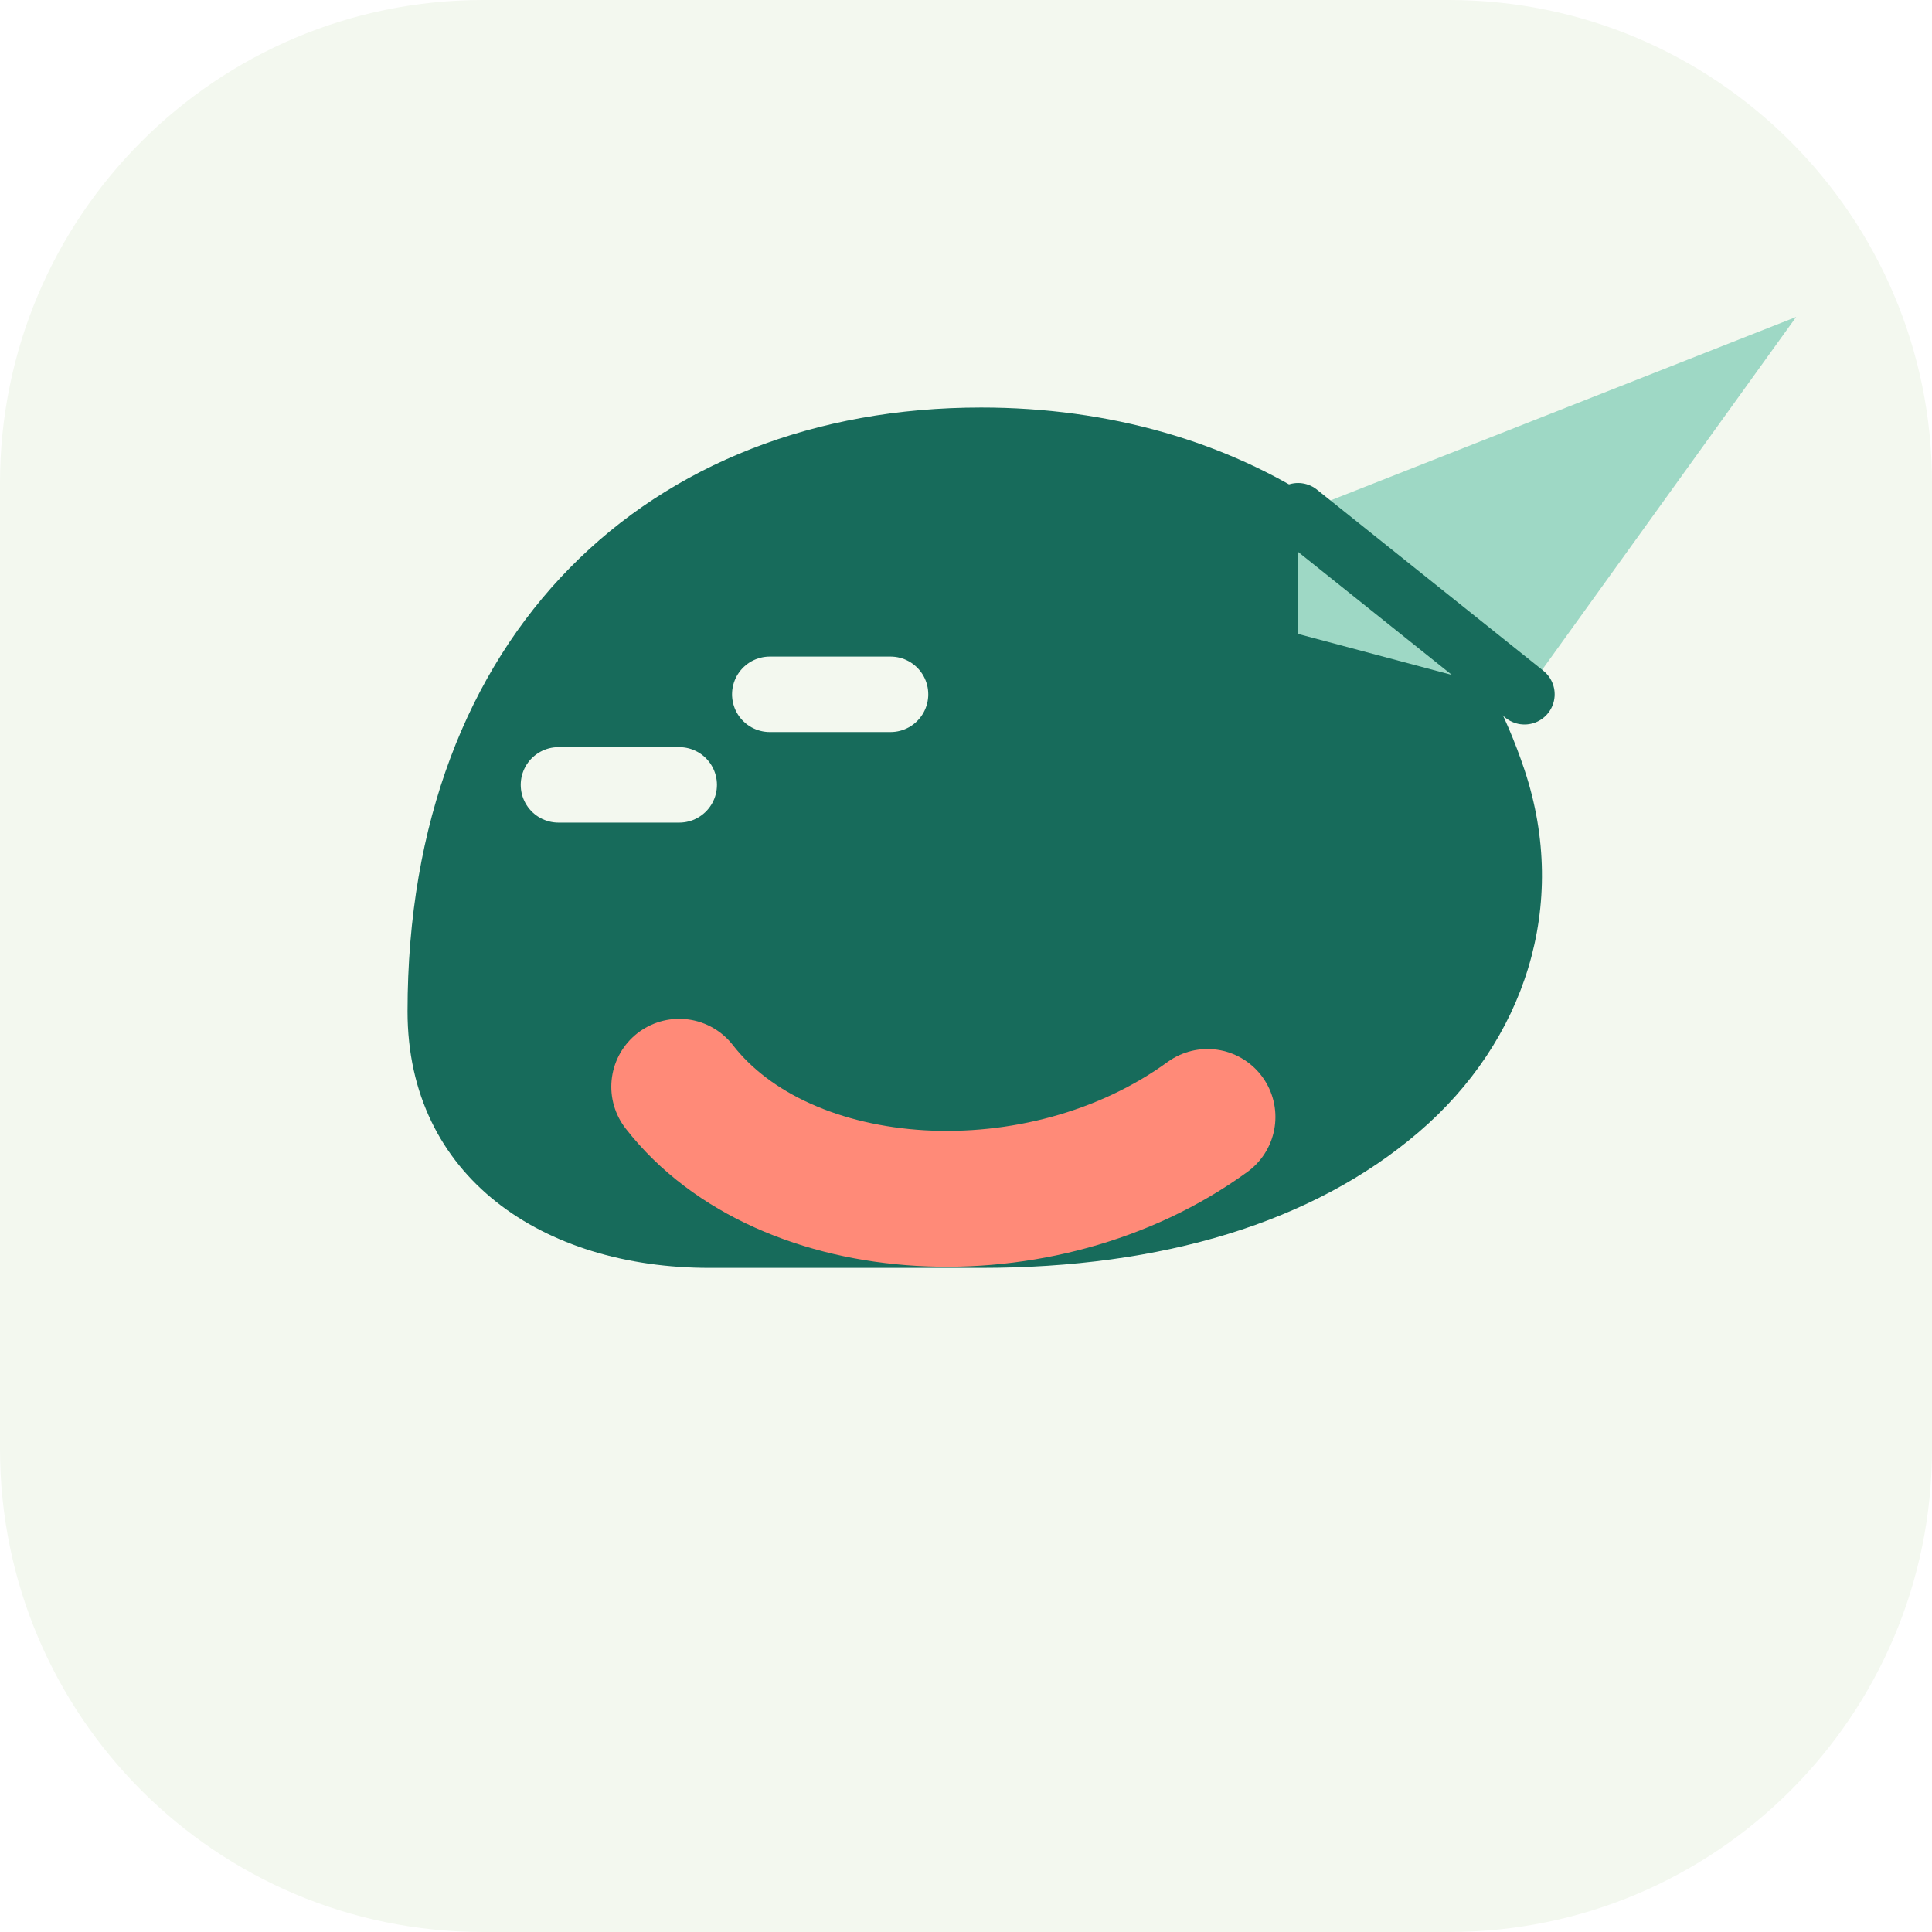
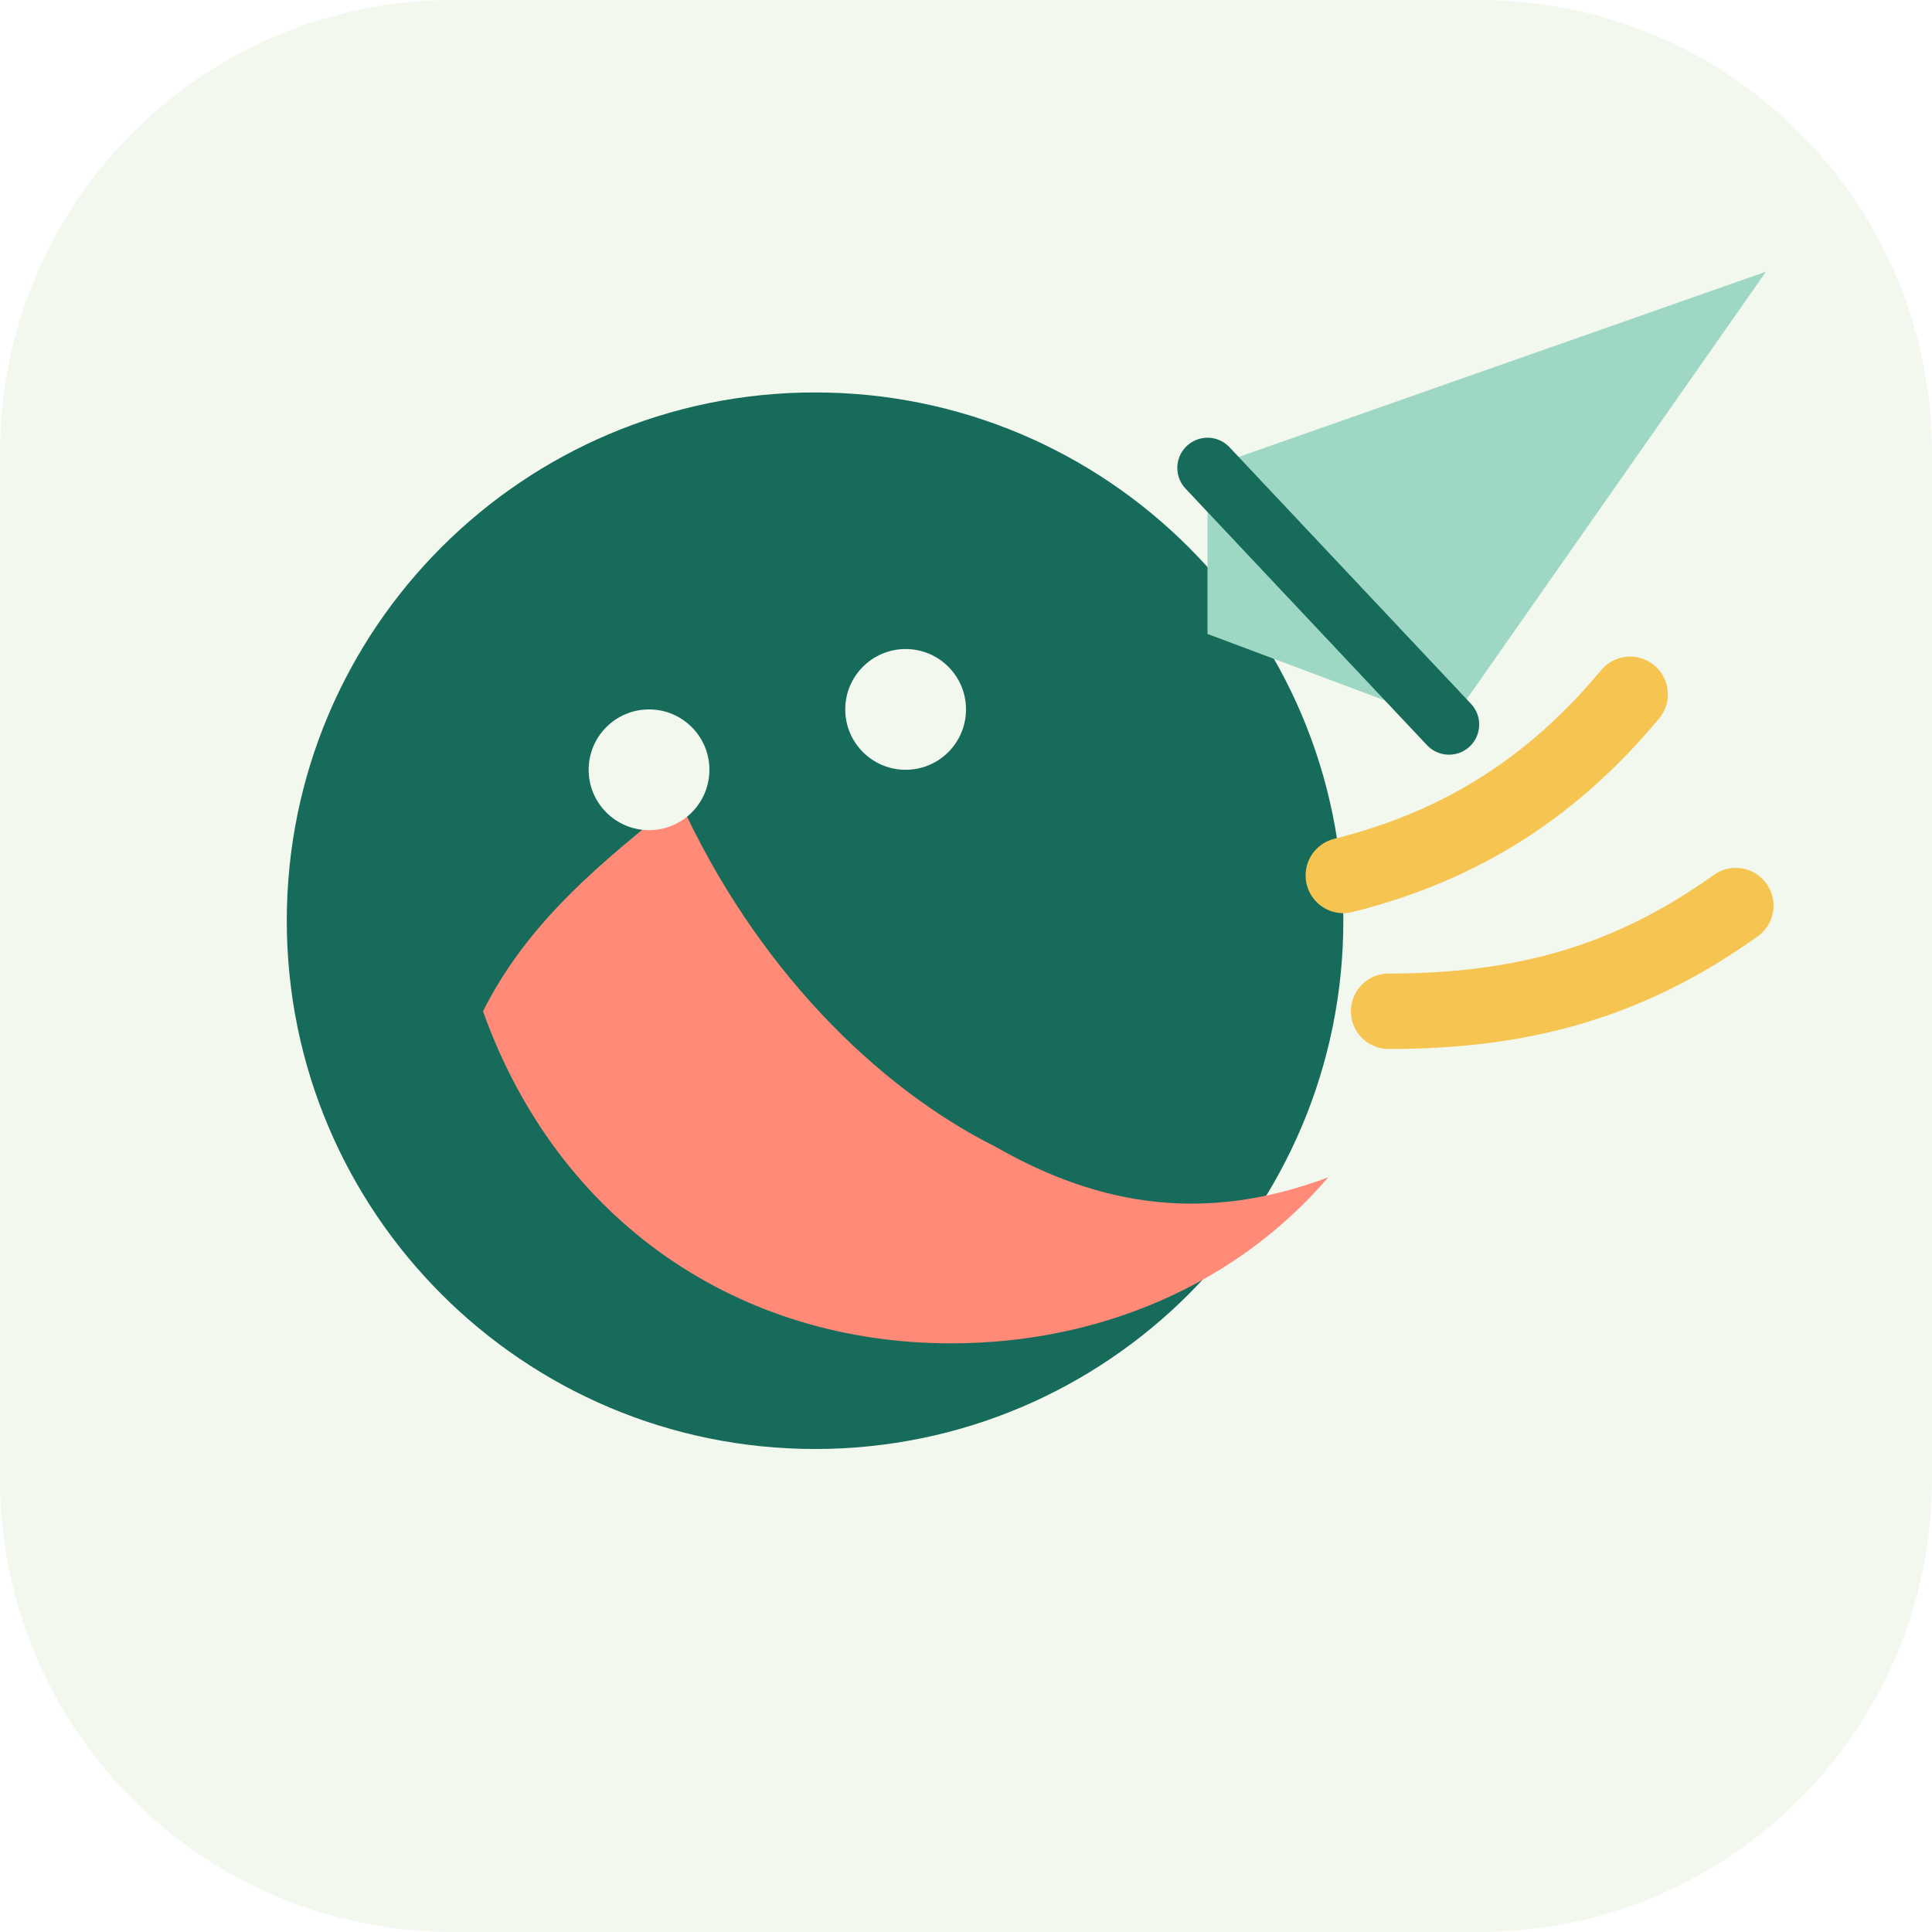
<svg xmlns="http://www.w3.org/2000/svg" viewBox="0 0 128 128">
-   <rect width="128" height="128" rx="32" fill="#F3F8EF" />
-   <path d="M27 67c0-25 16-40 38-40 17 0 31 9 36 24 3 9 0 18-7 24-7 6-17 9-29 9H47c-11 0-20-6-20-17Z" fill="#176B5B" />
-   <path d="M45 72c7 9 24 10 35 2" fill="none" stroke="#FF8A78" stroke-width="9" stroke-linecap="round" />
-   <path d="M86 34 119 21l-18 25-15-4Z" fill="#9ED8C5" />
-   <path d="m86 34 15 12" fill="none" stroke="#176B5B" stroke-width="4" stroke-linecap="round" />
-   <path d="M37 52h8M51 46h8" stroke="#F3F8EF" stroke-width="5" stroke-linecap="round" />
+   <rect width="128" height="128" rx="30" fill="#F3F8EF" />
+   <circle cx="54" cy="61" r="35" fill="#176B5B" />
+   <path d="M32 67c5 14 17 22 31 22 10 0 19-4 25-11-8 3-15 2-22-2-8-4-16-12-21-23-5 4-10 8-13 14Z" fill="#FF8A78" />
+   <circle cx="43" cy="51" r="4" fill="#F3F8EF" />
+   <circle cx="60" cy="47" r="4" fill="#F3F8EF" />
+   <path d="M80 31 117 18 96 48l-16-6Z" fill="#9ED8C5" />
+   <path d="m80 31 16 17" fill="none" stroke="#176B5B" stroke-width="4" stroke-linecap="round" />
+   <path d="M89 58c8-2 14-6 19-12M92 67c9 0 16-2 23-7" fill="none" stroke="#F5C451" stroke-width="5" stroke-linecap="round" />
</svg>
